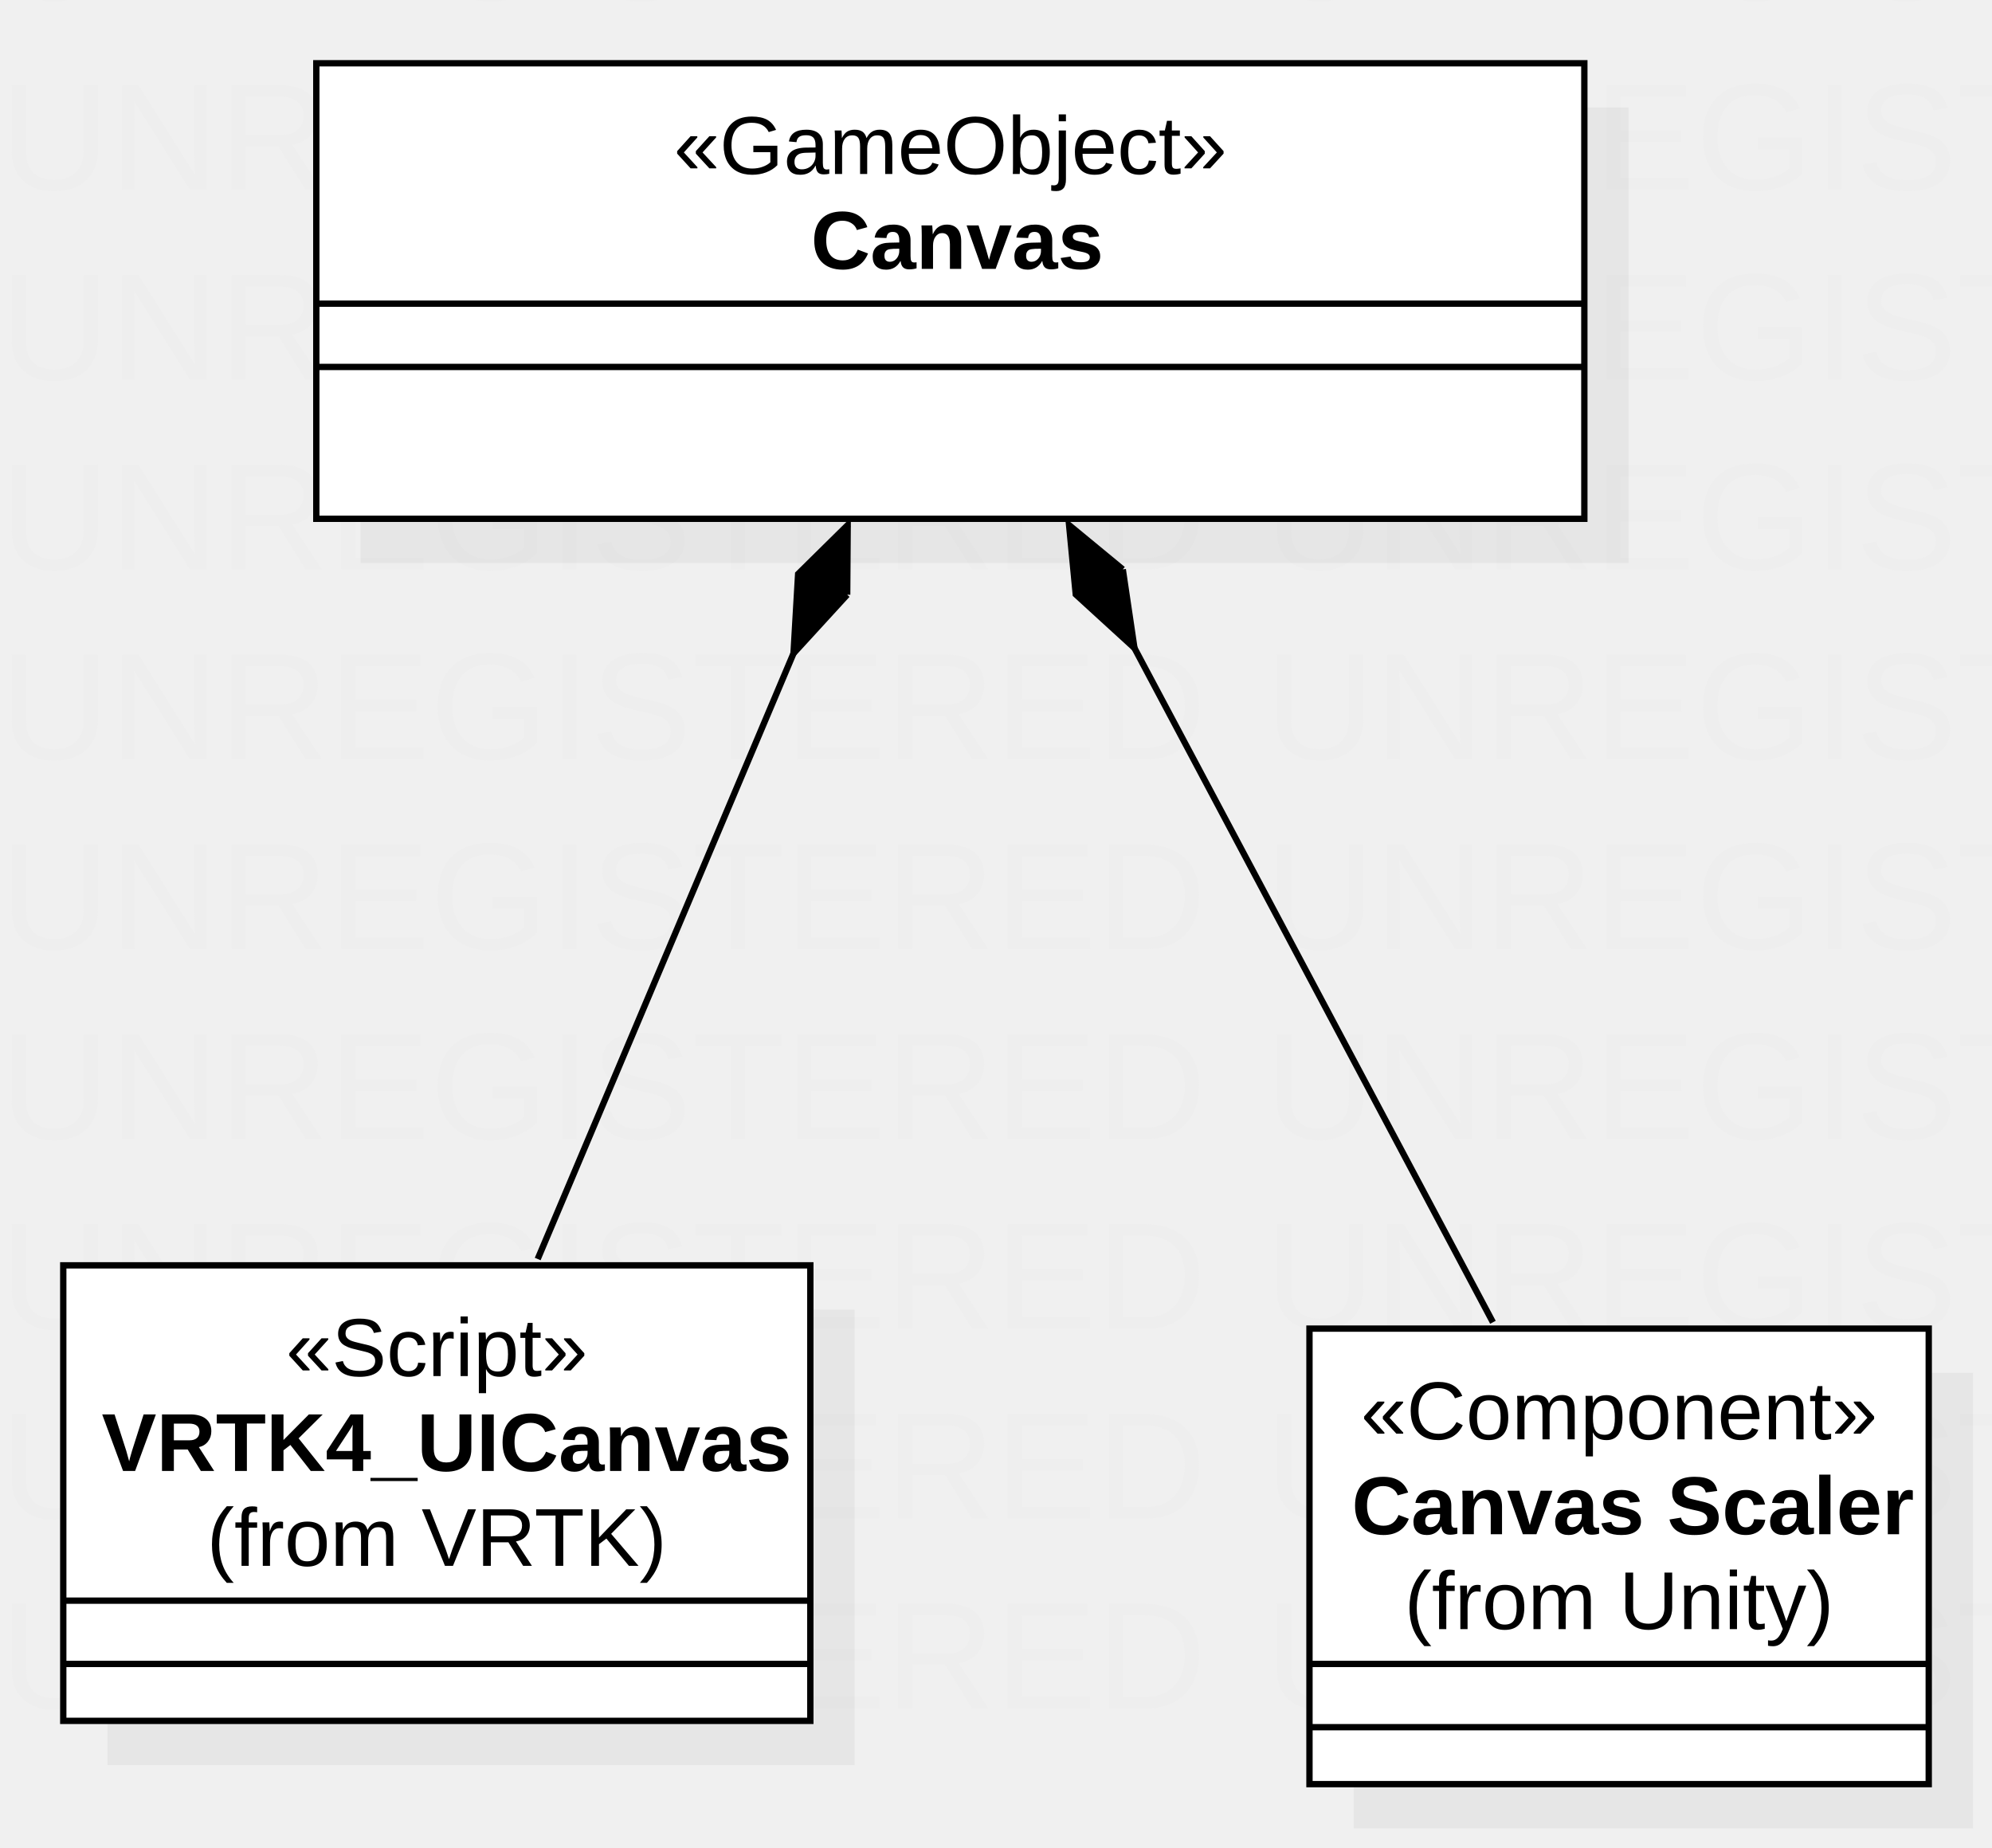
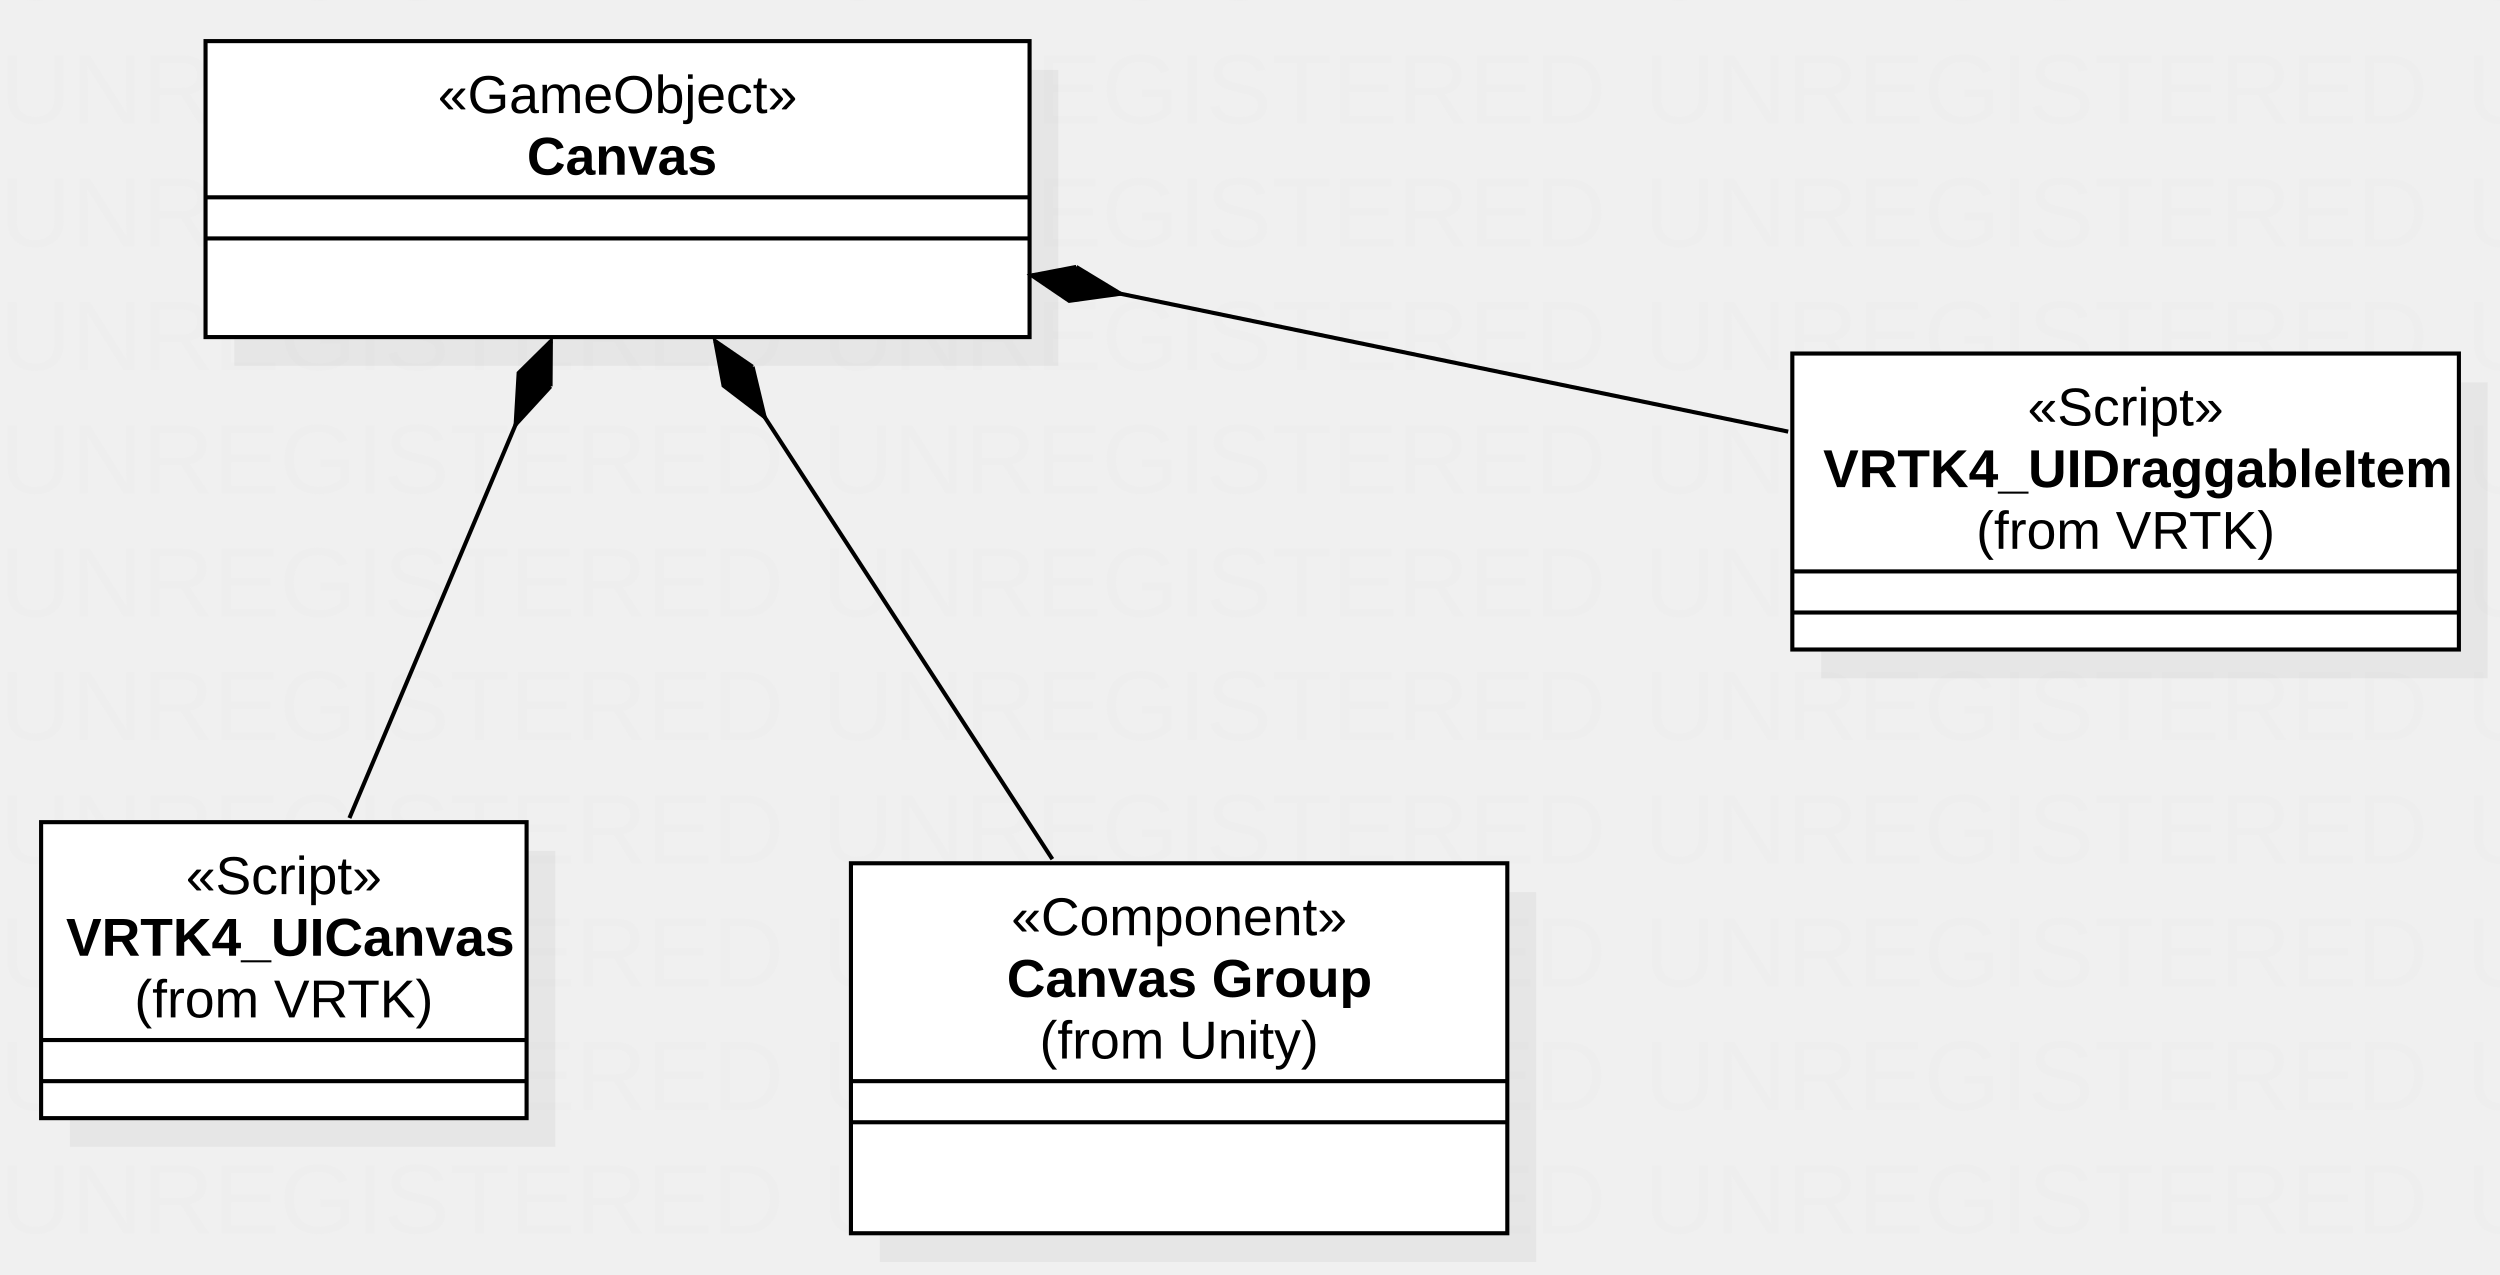
- <svg xmlns="http://www.w3.org/2000/svg" version="1.1" width="314.893" height="292">
+ <svg xmlns="http://www.w3.org/2000/svg" version="1.1" width="608.15" height="310">
  <defs />
  <g>
    <text fill="#eeeeee" stroke="none" font-family="Arial" font-size="24px" font-style="normal" font-weight="normal" text-decoration="none" x="0" y="0">UNREGISTERED</text>
    <text fill="#eeeeee" stroke="none" font-family="Arial" font-size="24px" font-style="normal" font-weight="normal" text-decoration="none" x="0" y="30">UNREGISTERED</text>
    <text fill="#eeeeee" stroke="none" font-family="Arial" font-size="24px" font-style="normal" font-weight="normal" text-decoration="none" x="0" y="60">UNREGISTERED</text>
    <text fill="#eeeeee" stroke="none" font-family="Arial" font-size="24px" font-style="normal" font-weight="normal" text-decoration="none" x="0" y="90">UNREGISTERED</text>
    <text fill="#eeeeee" stroke="none" font-family="Arial" font-size="24px" font-style="normal" font-weight="normal" text-decoration="none" x="0" y="120">UNREGISTERED</text>
    <text fill="#eeeeee" stroke="none" font-family="Arial" font-size="24px" font-style="normal" font-weight="normal" text-decoration="none" x="0" y="150">UNREGISTERED</text>
    <text fill="#eeeeee" stroke="none" font-family="Arial" font-size="24px" font-style="normal" font-weight="normal" text-decoration="none" x="0" y="180">UNREGISTERED</text>
    <text fill="#eeeeee" stroke="none" font-family="Arial" font-size="24px" font-style="normal" font-weight="normal" text-decoration="none" x="0" y="210">UNREGISTERED</text>
    <text fill="#eeeeee" stroke="none" font-family="Arial" font-size="24px" font-style="normal" font-weight="normal" text-decoration="none" x="0" y="240">UNREGISTERED</text>
    <text fill="#eeeeee" stroke="none" font-family="Arial" font-size="24px" font-style="normal" font-weight="normal" text-decoration="none" x="0" y="270">UNREGISTERED</text>
+     <text fill="#eeeeee" stroke="none" font-family="Arial" font-size="24px" font-style="normal" font-weight="normal" text-decoration="none" x="0" y="300">UNREGISTERED</text>
    <text fill="#eeeeee" stroke="none" font-family="Arial" font-size="24px" font-style="normal" font-weight="normal" text-decoration="none" x="200" y="0">UNREGISTERED</text>
    <text fill="#eeeeee" stroke="none" font-family="Arial" font-size="24px" font-style="normal" font-weight="normal" text-decoration="none" x="200" y="30">UNREGISTERED</text>
    <text fill="#eeeeee" stroke="none" font-family="Arial" font-size="24px" font-style="normal" font-weight="normal" text-decoration="none" x="200" y="60">UNREGISTERED</text>
    <text fill="#eeeeee" stroke="none" font-family="Arial" font-size="24px" font-style="normal" font-weight="normal" text-decoration="none" x="200" y="90">UNREGISTERED</text>
    <text fill="#eeeeee" stroke="none" font-family="Arial" font-size="24px" font-style="normal" font-weight="normal" text-decoration="none" x="200" y="120">UNREGISTERED</text>
    <text fill="#eeeeee" stroke="none" font-family="Arial" font-size="24px" font-style="normal" font-weight="normal" text-decoration="none" x="200" y="150">UNREGISTERED</text>
    <text fill="#eeeeee" stroke="none" font-family="Arial" font-size="24px" font-style="normal" font-weight="normal" text-decoration="none" x="200" y="180">UNREGISTERED</text>
    <text fill="#eeeeee" stroke="none" font-family="Arial" font-size="24px" font-style="normal" font-weight="normal" text-decoration="none" x="200" y="210">UNREGISTERED</text>
    <text fill="#eeeeee" stroke="none" font-family="Arial" font-size="24px" font-style="normal" font-weight="normal" text-decoration="none" x="200" y="240">UNREGISTERED</text>
    <text fill="#eeeeee" stroke="none" font-family="Arial" font-size="24px" font-style="normal" font-weight="normal" text-decoration="none" x="200" y="270">UNREGISTERED</text>
+     <text fill="#eeeeee" stroke="none" font-family="Arial" font-size="24px" font-style="normal" font-weight="normal" text-decoration="none" x="200" y="300">UNREGISTERED</text>
+     <text fill="#eeeeee" stroke="none" font-family="Arial" font-size="24px" font-style="normal" font-weight="normal" text-decoration="none" x="400" y="0">UNREGISTERED</text>
+     <text fill="#eeeeee" stroke="none" font-family="Arial" font-size="24px" font-style="normal" font-weight="normal" text-decoration="none" x="400" y="30">UNREGISTERED</text>
+     <text fill="#eeeeee" stroke="none" font-family="Arial" font-size="24px" font-style="normal" font-weight="normal" text-decoration="none" x="400" y="60">UNREGISTERED</text>
+     <text fill="#eeeeee" stroke="none" font-family="Arial" font-size="24px" font-style="normal" font-weight="normal" text-decoration="none" x="400" y="90">UNREGISTERED</text>
+     <text fill="#eeeeee" stroke="none" font-family="Arial" font-size="24px" font-style="normal" font-weight="normal" text-decoration="none" x="400" y="120">UNREGISTERED</text>
+     <text fill="#eeeeee" stroke="none" font-family="Arial" font-size="24px" font-style="normal" font-weight="normal" text-decoration="none" x="400" y="150">UNREGISTERED</text>
+     <text fill="#eeeeee" stroke="none" font-family="Arial" font-size="24px" font-style="normal" font-weight="normal" text-decoration="none" x="400" y="180">UNREGISTERED</text>
+     <text fill="#eeeeee" stroke="none" font-family="Arial" font-size="24px" font-style="normal" font-weight="normal" text-decoration="none" x="400" y="210">UNREGISTERED</text>
+     <text fill="#eeeeee" stroke="none" font-family="Arial" font-size="24px" font-style="normal" font-weight="normal" text-decoration="none" x="400" y="240">UNREGISTERED</text>
+     <text fill="#eeeeee" stroke="none" font-family="Arial" font-size="24px" font-style="normal" font-weight="normal" text-decoration="none" x="400" y="270">UNREGISTERED</text>
+     <text fill="#eeeeee" stroke="none" font-family="Arial" font-size="24px" font-style="normal" font-weight="normal" text-decoration="none" x="400" y="300">UNREGISTERED</text>
+     <text fill="#eeeeee" stroke="none" font-family="Arial" font-size="24px" font-style="normal" font-weight="normal" text-decoration="none" x="600" y="0">UNREGISTERED</text>
+     <text fill="#eeeeee" stroke="none" font-family="Arial" font-size="24px" font-style="normal" font-weight="normal" text-decoration="none" x="600" y="30">UNREGISTERED</text>
+     <text fill="#eeeeee" stroke="none" font-family="Arial" font-size="24px" font-style="normal" font-weight="normal" text-decoration="none" x="600" y="60">UNREGISTERED</text>
+     <text fill="#eeeeee" stroke="none" font-family="Arial" font-size="24px" font-style="normal" font-weight="normal" text-decoration="none" x="600" y="90">UNREGISTERED</text>
+     <text fill="#eeeeee" stroke="none" font-family="Arial" font-size="24px" font-style="normal" font-weight="normal" text-decoration="none" x="600" y="120">UNREGISTERED</text>
+     <text fill="#eeeeee" stroke="none" font-family="Arial" font-size="24px" font-style="normal" font-weight="normal" text-decoration="none" x="600" y="150">UNREGISTERED</text>
+     <text fill="#eeeeee" stroke="none" font-family="Arial" font-size="24px" font-style="normal" font-weight="normal" text-decoration="none" x="600" y="180">UNREGISTERED</text>
+     <text fill="#eeeeee" stroke="none" font-family="Arial" font-size="24px" font-style="normal" font-weight="normal" text-decoration="none" x="600" y="210">UNREGISTERED</text>
+     <text fill="#eeeeee" stroke="none" font-family="Arial" font-size="24px" font-style="normal" font-weight="normal" text-decoration="none" x="600" y="240">UNREGISTERED</text>
+     <text fill="#eeeeee" stroke="none" font-family="Arial" font-size="24px" font-style="normal" font-weight="normal" text-decoration="none" x="600" y="270">UNREGISTERED</text>
+     <text fill="#eeeeee" stroke="none" font-family="Arial" font-size="24px" font-style="normal" font-weight="normal" text-decoration="none" x="600" y="300">UNREGISTERED</text>
    <g transform="translate(-117,-278) scale(1,1)">
      <rect fill="#C0C0C0" stroke="none" x="174" y="295" width="200.452" height="72" opacity="0.2" />
    </g>
    <g transform="translate(-117,-278) scale(1,1)">
      <rect fill="#ffffff" stroke="none" x="167" y="288" width="200.452" height="72" />
    </g>
    <g transform="translate(-117,-278) scale(1,1)">
      <path fill="none" stroke="#000000" d="M 167 288 L 367.452 288 L 367.452 360 L 167 360 L 167 288 Z Z" stroke-miterlimit="10" />
    </g>
    <g transform="translate(-117,-278) scale(1,1)">
      <path fill="none" stroke="#000000" d="M 167 326 L 367.452 326" stroke-miterlimit="10" />
    </g>
    <g transform="translate(-117,-278) scale(1,1)">
      <path fill="none" stroke="#000000" d="M 167 336 L 367.452 336" stroke-miterlimit="10" />
    </g>
    <g transform="translate(-117,-278) scale(1,1)">
      <g>
        <path fill="none" stroke="none" />
        <text fill="#000000" stroke="none" font-family="Arial" font-size="13px" font-style="normal" font-weight="normal" text-decoration="none" x="223.51" y="305.5">«GameObject»</text>
      </g>
    </g>
    <g transform="translate(-117,-278) scale(1,1)">
      <g>
        <path fill="none" stroke="none" />
        <text fill="#000000" stroke="none" font-family="Arial" font-size="13px" font-style="normal" font-weight="bold" text-decoration="none" x="245.187" y="320.5">Canvas</text>
      </g>
    </g>
    <g transform="translate(-117,-278) scale(1,1)">
      <rect fill="#C0C0C0" stroke="none" x="134" y="485" width="118.097" height="72" opacity="0.2" />
    </g>
    <g transform="translate(-117,-278) scale(1,1)">
      <rect fill="#ffffff" stroke="none" x="127" y="478" width="118.097" height="72" />
    </g>
    <g transform="translate(-117,-278) scale(1,1)">
      <path fill="none" stroke="#000000" d="M 127 478 L 245.097 478 L 245.097 550 L 127 550 L 127 478 Z Z" stroke-miterlimit="10" />
    </g>
    <g transform="translate(-117,-278) scale(1,1)">
      <path fill="none" stroke="#000000" d="M 127 531 L 245.097 531" stroke-miterlimit="10" />
    </g>
    <g transform="translate(-117,-278) scale(1,1)">
      <path fill="none" stroke="#000000" d="M 127 541 L 245.097 541" stroke-miterlimit="10" />
    </g>
    <g transform="translate(-117,-278) scale(1,1)">
      <g>
        <path fill="none" stroke="none" />
        <text fill="#000000" stroke="none" font-family="Arial" font-size="13px" font-style="normal" font-weight="normal" text-decoration="none" x="162.204" y="495.5">«Script»</text>
      </g>
    </g>
    <g transform="translate(-117,-278) scale(1,1)">
      <g>
        <path fill="none" stroke="none" />
        <text fill="#000000" stroke="none" font-family="Arial" font-size="13px" font-style="normal" font-weight="bold" text-decoration="none" x="133.062" y="510.5">VRTK4_UICanvas</text>
      </g>
    </g>
    <g transform="translate(-117,-278) scale(1,1)">
      <g>
        <path fill="none" stroke="none" />
        <text fill="#000000" stroke="none" font-family="Arial" font-size="13px" font-style="normal" font-weight="normal" text-decoration="none" x="149.696" y="525.5">(from VRTK)</text>
      </g>
    </g>
    <g transform="translate(-117,-278) scale(1,1)">
-       <rect fill="#C0C0C0" stroke="none" x="331" y="495" width="97.893" height="72" opacity="0.2" />
-     </g>
-     <g transform="translate(-117,-278) scale(1,1)">
-       <rect fill="#ffffff" stroke="none" x="324" y="488" width="97.893" height="72" />
-     </g>
-     <g transform="translate(-117,-278) scale(1,1)">
-       <path fill="none" stroke="#000000" d="M 324 488 L 421.893 488 L 421.893 560 L 324 560 L 324 488 Z Z" stroke-miterlimit="10" />
-     </g>
-     <g transform="translate(-117,-278) scale(1,1)">
-       <path fill="none" stroke="#000000" d="M 324 541 L 421.893 541" stroke-miterlimit="10" />
-     </g>
-     <g transform="translate(-117,-278) scale(1,1)">
-       <path fill="none" stroke="#000000" d="M 324 551 L 421.893 551" stroke-miterlimit="10" />
-     </g>
-     <g transform="translate(-117,-278) scale(1,1)">
-       <g>
-         <path fill="none" stroke="none" />
-         <text fill="#000000" stroke="none" font-family="Arial" font-size="13px" font-style="normal" font-weight="normal" text-decoration="none" x="332.112" y="505.5">«Component»</text>
-       </g>
-     </g>
-     <g transform="translate(-117,-278) scale(1,1)">
-       <g>
-         <path fill="none" stroke="none" />
-         <text fill="#000000" stroke="none" font-family="Arial" font-size="13px" font-style="normal" font-weight="bold" text-decoration="none" x="330.677" y="520.5">Canvas Scaler</text>
-       </g>
-     </g>
-     <g transform="translate(-117,-278) scale(1,1)">
-       <g>
-         <path fill="none" stroke="none" />
-         <text fill="#000000" stroke="none" font-family="Arial" font-size="13px" font-style="normal" font-weight="normal" text-decoration="none" x="339.002" y="535.5">(from Unity)</text>
-       </g>
-     </g>
-     <g transform="translate(-117,-278) scale(1,1)">
-       <path fill="none" stroke="#000000" d="M 353 487 L 286 361" stroke-miterlimit="10" />
-     </g>
-     <g transform="translate(-117,-278) scale(1,1)">
-       <path fill="#000000" stroke="none" d="M 294.488 367.997 L 286 361 L 287.055 371.949 L 296.329 380.425" />
-     </g>
-     <g transform="translate(-117,-278) scale(1,1)">
-       <path fill="none" stroke="#000000" d="M 294.488 367.997 L 286 361 L 287.055 371.949 L 296.329 380.425 L 294.488 367.997" stroke-miterlimit="10" />
+       <rect fill="#C0C0C0" stroke="none" x="331" y="495" width="159.669" height="90" opacity="0.2" />
+     </g>
+     <g transform="translate(-117,-278) scale(1,1)">
+       <rect fill="#ffffff" stroke="none" x="324" y="488" width="159.669" height="90" />
+     </g>
+     <g transform="translate(-117,-278) scale(1,1)">
+       <path fill="none" stroke="#000000" d="M 324 488 L 483.669 488 L 483.669 578 L 324 578 L 324 488 Z Z" stroke-miterlimit="10" />
+     </g>
+     <g transform="translate(-117,-278) scale(1,1)">
+       <path fill="none" stroke="#000000" d="M 324 541 L 483.669 541" stroke-miterlimit="10" />
+     </g>
+     <g transform="translate(-117,-278) scale(1,1)">
+       <path fill="none" stroke="#000000" d="M 324 551 L 483.669 551" stroke-miterlimit="10" />
+     </g>
+     <g transform="translate(-117,-278) scale(1,1)">
+       <g>
+         <path fill="none" stroke="none" />
+         <text fill="#000000" stroke="none" font-family="Arial" font-size="13px" font-style="normal" font-weight="normal" text-decoration="none" x="363" y="505.5">«Component»</text>
+       </g>
+     </g>
+     <g transform="translate(-117,-278) scale(1,1)">
+       <g>
+         <path fill="none" stroke="none" />
+         <text fill="#000000" stroke="none" font-family="Arial" font-size="13px" font-style="normal" font-weight="bold" text-decoration="none" x="361.924" y="520.5">Canvas Group</text>
+       </g>
+     </g>
+     <g transform="translate(-117,-278) scale(1,1)">
+       <g>
+         <path fill="none" stroke="none" />
+         <text fill="#000000" stroke="none" font-family="Arial" font-size="13px" font-style="normal" font-weight="normal" text-decoration="none" x="369.89" y="535.5">(from Unity)</text>
+       </g>
+     </g>
+     <g transform="translate(-117,-278) scale(1,1)">
+       <path fill="none" stroke="#000000" d="M 373 487 L 291 361" stroke-miterlimit="10" />
+     </g>
+     <g transform="translate(-117,-278) scale(1,1)">
+       <path fill="#000000" stroke="none" d="M 300.071 367.222 L 291 361 L 293.015 371.814 L 303 379.439" />
+     </g>
+     <g transform="translate(-117,-278) scale(1,1)">
+       <path fill="none" stroke="#000000" d="M 300.071 367.222 L 291 361 L 293.015 371.814 L 303 379.439 L 300.071 367.222" stroke-miterlimit="10" />
    </g>
    <g transform="translate(-117,-278) scale(1,1)">
      <path fill="none" stroke="#000000" d="M 202 477 L 251 361" stroke-miterlimit="10" />
    </g>
    <g transform="translate(-117,-278) scale(1,1)">
      <path fill="#000000" stroke="none" d="M 250.923 372 L 251 361 L 243.168 368.724 L 242.439 381.266" />
    </g>
    <g transform="translate(-117,-278) scale(1,1)">
      <path fill="none" stroke="#000000" d="M 250.923 372 L 251 361 L 243.168 368.724 L 242.439 381.266 L 250.923 372" stroke-miterlimit="10" />
+     </g>
+     <g transform="translate(-117,-278) scale(1,1)">
+       <rect fill="#C0C0C0" stroke="none" x="560" y="371" width="162.15" height="72" opacity="0.2" />
+     </g>
+     <g transform="translate(-117,-278) scale(1,1)">
+       <rect fill="#ffffff" stroke="none" x="553" y="364" width="162.15" height="72" />
+     </g>
+     <g transform="translate(-117,-278) scale(1,1)">
+       <path fill="none" stroke="#000000" d="M 553 364 L 715.15 364 L 715.15 436 L 553 436 L 553 364 Z Z" stroke-miterlimit="10" />
+     </g>
+     <g transform="translate(-117,-278) scale(1,1)">
+       <path fill="none" stroke="#000000" d="M 553 417 L 715.15 417" stroke-miterlimit="10" />
+     </g>
+     <g transform="translate(-117,-278) scale(1,1)">
+       <path fill="none" stroke="#000000" d="M 553 427 L 715.15 427" stroke-miterlimit="10" />
+     </g>
+     <g transform="translate(-117,-278) scale(1,1)">
+       <g>
+         <path fill="none" stroke="none" />
+         <text fill="#000000" stroke="none" font-family="Arial" font-size="13px" font-style="normal" font-weight="normal" text-decoration="none" x="610.23" y="381.5">«Script»</text>
+       </g>
+     </g>
+     <g transform="translate(-117,-278) scale(1,1)">
+       <g>
+         <path fill="none" stroke="none" />
+         <text fill="#000000" stroke="none" font-family="Arial" font-size="13px" font-style="normal" font-weight="bold" text-decoration="none" x="560.493" y="396.5">VRTK4_UIDraggableItem</text>
+       </g>
+     </g>
+     <g transform="translate(-117,-278) scale(1,1)">
+       <g>
+         <path fill="none" stroke="none" />
+         <text fill="#000000" stroke="none" font-family="Arial" font-size="13px" font-style="normal" font-weight="normal" text-decoration="none" x="597.722" y="411.5">(from VRTK)</text>
+       </g>
+     </g>
+     <g transform="translate(-117,-278) scale(1,1)">
+       <path fill="none" stroke="#000000" d="M 552 383 L 368 345" stroke-miterlimit="10" />
+     </g>
+     <g transform="translate(-117,-278) scale(1,1)">
+       <path fill="#000000" stroke="none" d="M 378.804 342.933 L 368 345 L 377.101 351.178 L 389.545 349.45" />
+     </g>
+     <g transform="translate(-117,-278) scale(1,1)">
+       <path fill="none" stroke="#000000" d="M 378.804 342.933 L 368 345 L 377.101 351.178 L 389.545 349.45 L 378.804 342.933" stroke-miterlimit="10" />
    </g>
  </g>
</svg>
